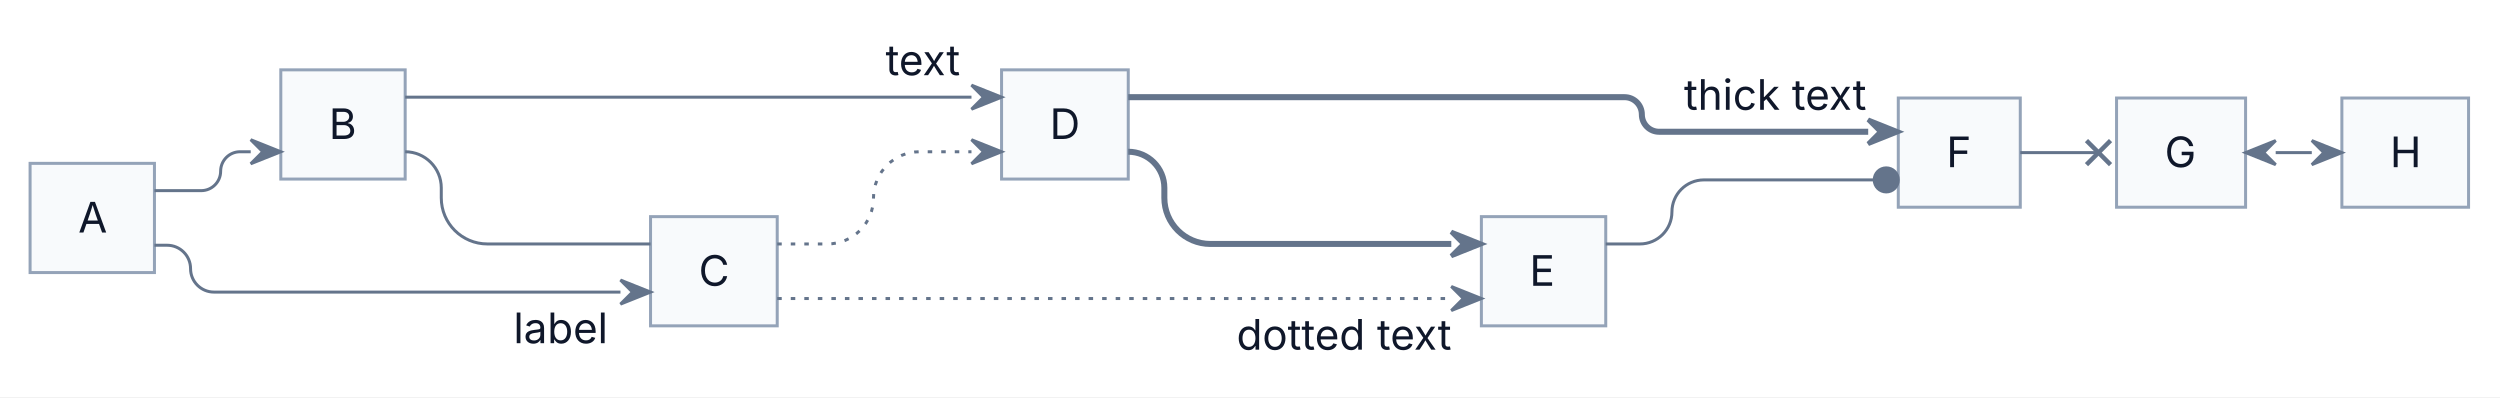
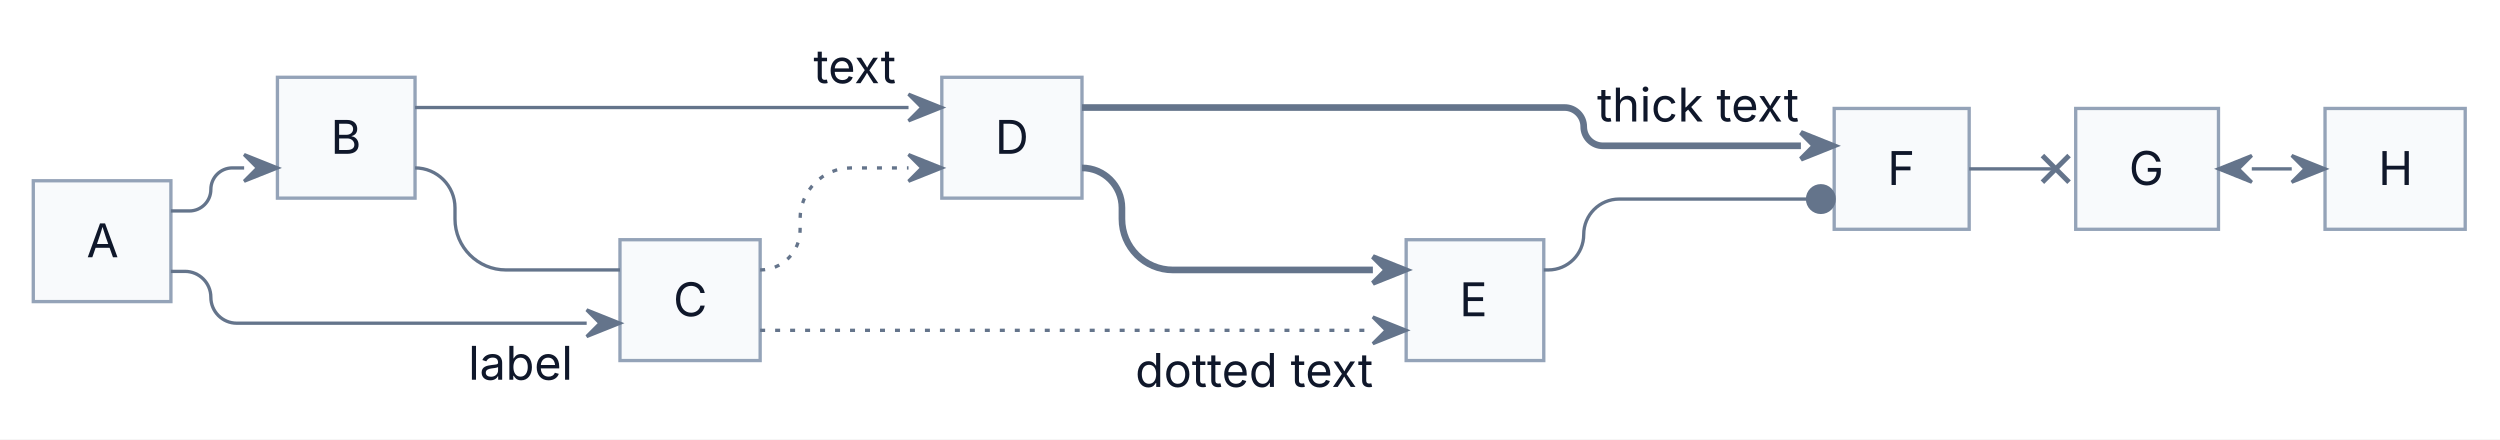
- <svg xmlns="http://www.w3.org/2000/svg" width="831" height="132" viewBox="0 0 831 132">
-   <rect x="0" y="0" width="831" height="132" fill="#FFFFFF" />
+ <svg xmlns="http://www.w3.org/2000/svg" width="751" height="132" viewBox="0 0 751 132">
+   <rect x="0" y="0" width="751" height="132" fill="#FFFFFF" />
  <g transform="translate(10,12)">
    <g>
      <rect x="0" y="42.3" width="41.34" height="36.3" fill="#F8FAFC" stroke="#94A3B8" stroke-width="1" />
-       <rect x="83.34" y="11.22" width="41.34" height="36.3" fill="#F8FAFC" stroke="#94A3B8" stroke-width="1" />
-       <rect x="206.24" y="60.01" width="42.11" height="36.3" fill="#F8FAFC" stroke="#94A3B8" stroke-width="1" />
-       <rect x="322.92" y="11.22" width="42.11" height="36.3" fill="#F8FAFC" stroke="#94A3B8" stroke-width="1" />
-       <rect x="482.41" y="60.01" width="41.34" height="36.3" fill="#F8FAFC" stroke="#94A3B8" stroke-width="1" />
-       <rect x="620.99" y="20.58" width="40.55" height="36.3" fill="#F8FAFC" stroke="#94A3B8" stroke-width="1" />
-       <rect x="693.54" y="20.58" width="42.89" height="36.3" fill="#F8FAFC" stroke="#94A3B8" stroke-width="1" />
-       <rect x="768.44" y="20.58" width="42.11" height="36.3" fill="#F8FAFC" stroke="#94A3B8" stroke-width="1" />
+       <rect x="73.34" y="11.22" width="41.34" height="36.3" fill="#F8FAFC" stroke="#94A3B8" stroke-width="1" />
+       <rect x="176.24" y="60.01" width="42.11" height="36.3" fill="#F8FAFC" stroke="#94A3B8" stroke-width="1" />
+       <rect x="272.92" y="11.22" width="42.11" height="36.3" fill="#F8FAFC" stroke="#94A3B8" stroke-width="1" />
+       <rect x="412.41" y="60.01" width="41.34" height="36.3" fill="#F8FAFC" stroke="#94A3B8" stroke-width="1" />
+       <rect x="540.99" y="20.58" width="40.55" height="36.3" fill="#F8FAFC" stroke="#94A3B8" stroke-width="1" />
+       <rect x="613.54" y="20.58" width="42.89" height="36.3" fill="#F8FAFC" stroke="#94A3B8" stroke-width="1" />
+       <rect x="688.44" y="20.58" width="42.11" height="36.3" fill="#F8FAFC" stroke="#94A3B8" stroke-width="1" />
    </g>
    <g id="lines">
-       <path d="M41.34,51.37 L56.88,51.37 C60.44,51.37 63.34,48.48 63.34,44.91 L63.34,44.91 C63.34,41.34 66.23,38.44 69.8,38.44 L73.34,38.44" fill="none" stroke="#64748B" stroke-width="1" />
-       <path d="M124.68,38.44 L124.68,38.44 C131.3,38.44 136.68,43.82 136.68,50.44 L136.68,53.77 C136.68,62.23 143.54,69.09 152,69.09 L206.24,69.09" fill="none" stroke="#64748B" stroke-width="1" />
-       <path d="M248.35,69.09 L265.03,69.09 C273.49,69.09 280.35,62.23 280.35,53.77 L280.35,53.77 C280.35,45.3 287.21,38.44 295.67,38.44 L312.92,38.44" fill="none" stroke="#64748B" stroke-width="1" stroke-dasharray="1.5,3" />
-       <path d="M365.03,38.44 L365.03,38.44 C371.66,38.44 377.03,43.82 377.03,50.44 L377.03,53.77 C377.03,62.23 383.89,69.09 392.35,69.09 L472.41,69.09" fill="none" stroke="#64748B" stroke-width="2" />
-       <path d="M523.75,69.09 L535.1,69.09 C540.98,69.09 545.75,64.32 545.75,58.44 L545.75,58.44 C545.75,52.57 550.51,47.8 556.39,47.8 L612.99,47.8" fill="none" stroke="#64748B" stroke-width="1" />
-       <polyline points="661.54,38.73 687.54,38.73" fill="none" stroke="#64748B" stroke-width="1" />
-       <polyline points="746.44,38.73 758.44,38.73" fill="none" stroke="#64748B" stroke-width="1" />
-       <path d="M41.34,69.52 L45.55,69.52 C49.85,69.52 53.34,73 53.34,77.3 L53.34,77.3 C53.34,81.6 56.82,85.09 61.12,85.09 L196.24,85.09" fill="none" stroke="#64748B" stroke-width="1" />
-       <polyline points="124.68,20.3 312.92,20.3" fill="none" stroke="#64748B" stroke-width="1" />
-       <polyline points="248.35,87.23 472.41,87.23" fill="none" stroke="#64748B" stroke-width="1" stroke-dasharray="1.5,3" />
-       <path d="M365.03,20.3 L529.99,20.3 C533.17,20.3 535.75,22.87 535.75,26.05 L535.75,26.05 C535.75,29.23 538.32,31.8 541.5,31.8 L610.99,31.8" fill="none" stroke="#64748B" stroke-width="2" />
-       <polygon points="73.34,42.44 83.34,38.44 73.34,34.44 77.34,38.44" fill="#64748B" stroke="#64748B" stroke-width="1" />
-       <polygon points="312.92,42.44 322.92,38.44 312.92,34.44 316.92,38.44" fill="#64748B" stroke="#64748B" stroke-width="1" />
-       <polygon points="472.41,73.09 482.41,69.09 472.41,65.09 476.41,69.09" fill="#64748B" stroke="#64748B" stroke-width="1.5" />
-       <ellipse cx="616.99" cy="47.8" rx="4" ry="4" fill="#64748B" stroke="#64748B" stroke-width="1" />
-       <polyline points="683.54,34.73 691.54,42.73" fill="none" stroke="#64748B" stroke-width="1.5" />
-       <polyline points="683.54,42.73 691.54,34.73" fill="none" stroke="#64748B" stroke-width="1.5" />
-       <polygon points="758.44,42.73 768.44,38.73 758.44,34.73 762.44,38.73" fill="#64748B" stroke="#64748B" stroke-width="1" />
-       <polygon points="746.44,34.73 736.44,38.73 746.44,42.73 742.44,38.73" fill="#64748B" stroke="#64748B" stroke-width="1" />
-       <polygon points="196.24,89.09 206.24,85.09 196.24,81.09 200.24,85.09" fill="#64748B" stroke="#64748B" stroke-width="1" />
-       <polygon points="312.92,24.3 322.92,20.3 312.92,16.3 316.92,20.3" fill="#64748B" stroke="#64748B" stroke-width="1" />
-       <polygon points="472.41,91.23 482.41,87.23 472.41,83.23 476.41,87.23" fill="#64748B" stroke="#64748B" stroke-width="1" />
-       <polygon points="610.99,35.8 620.99,31.8 610.99,27.8 614.99,31.8" fill="#64748B" stroke="#64748B" stroke-width="1.5" />
+       <path d="M41.34,51.37 L46.88,51.37 C50.44,51.37 53.34,48.48 53.34,44.91 L53.34,44.91 C53.34,41.34 56.23,38.44 59.8,38.44 L63.34,38.44" fill="none" stroke="#64748B" stroke-width="1" />
+       <path d="M114.68,38.44 L114.68,38.44 C121.3,38.44 126.68,43.82 126.68,50.44 L126.68,53.77 C126.68,62.23 133.54,69.09 142,69.09 L176.24,69.09" fill="none" stroke="#64748B" stroke-width="1" />
+       <path d="M218.35,69.09 L218.35,69.09 C224.98,69.09 230.35,63.71 230.35,57.09 L230.35,53.77 C230.35,45.3 237.21,38.44 245.67,38.44 L262.92,38.44" fill="none" stroke="#64748B" stroke-width="1" stroke-dasharray="1.5,3" />
+       <path d="M315.03,38.44 L315.03,38.44 C321.66,38.44 327.03,43.82 327.03,50.44 L327.03,53.77 C327.03,62.23 333.89,69.09 342.35,69.09 L402.41,69.09" fill="none" stroke="#64748B" stroke-width="2" />
+       <path d="M453.75,69.09 L455.1,69.09 C460.98,69.09 465.75,64.32 465.75,58.44 L465.75,58.44 C465.75,52.57 470.51,47.8 476.39,47.8 L532.99,47.8" fill="none" stroke="#64748B" stroke-width="1" />
+       <polyline points="581.54,38.73 607.54,38.73" fill="none" stroke="#64748B" stroke-width="1" />
+       <polyline points="666.44,38.73 678.44,38.73" fill="none" stroke="#64748B" stroke-width="1" />
+       <path d="M41.34,69.52 L45.55,69.52 C49.85,69.52 53.34,73 53.34,77.3 L53.34,77.3 C53.34,81.6 56.82,85.09 61.12,85.09 L166.24,85.09" fill="none" stroke="#64748B" stroke-width="1" />
+       <polyline points="114.68,20.3 262.92,20.3" fill="none" stroke="#64748B" stroke-width="1" />
+       <polyline points="218.35,87.23 402.41,87.23" fill="none" stroke="#64748B" stroke-width="1" stroke-dasharray="1.5,3" />
+       <path d="M315.03,20.3 L459.99,20.3 C463.17,20.3 465.75,22.87 465.75,26.05 L465.75,26.05 C465.75,29.23 468.32,31.8 471.5,31.8 L530.99,31.8" fill="none" stroke="#64748B" stroke-width="2" />
+       <polygon points="63.34,42.44 73.34,38.44 63.34,34.44 67.34,38.44" fill="#64748B" stroke="#64748B" stroke-width="1" />
+       <polygon points="262.92,42.44 272.92,38.44 262.92,34.44 266.92,38.44" fill="#64748B" stroke="#64748B" stroke-width="1" />
+       <polygon points="402.41,73.09 412.41,69.09 402.41,65.09 406.41,69.09" fill="#64748B" stroke="#64748B" stroke-width="1.5" />
+       <ellipse cx="536.99" cy="47.8" rx="4" ry="4" fill="#64748B" stroke="#64748B" stroke-width="1" />
+       <polyline points="603.54,34.73 611.54,42.73" fill="none" stroke="#64748B" stroke-width="1.5" />
+       <polyline points="603.54,42.73 611.54,34.73" fill="none" stroke="#64748B" stroke-width="1.5" />
+       <polygon points="678.44,42.73 688.44,38.73 678.44,34.73 682.44,38.73" fill="#64748B" stroke="#64748B" stroke-width="1" />
+       <polygon points="666.44,34.73 656.44,38.73 666.44,42.73 662.44,38.73" fill="#64748B" stroke="#64748B" stroke-width="1" />
+       <polygon points="166.24,89.09 176.24,85.09 166.24,81.09 170.24,85.09" fill="#64748B" stroke="#64748B" stroke-width="1" />
+       <polygon points="262.92,24.3 272.92,20.3 262.92,16.3 266.92,20.3" fill="#64748B" stroke="#64748B" stroke-width="1" />
+       <polygon points="402.41,91.23 412.41,87.23 402.41,83.23 406.41,87.23" fill="#64748B" stroke="#64748B" stroke-width="1" />
+       <polygon points="530.99,35.8 540.99,31.8 530.99,27.8 534.99,31.8" fill="#64748B" stroke="#64748B" stroke-width="1.5" />
    </g>
    <g>
      <text font-family="Inter, ui-sans-serif, system-ui, -apple-system, &quot;Segoe UI&quot;, &quot;DejaVu Sans&quot;, &quot;Liberation Sans&quot;, sans-serif, &quot;Noto Color Emoji&quot;, &quot;Apple Color Emoji&quot;, &quot;Segoe UI Emoji&quot;" xml:space="preserve">
        <tspan x="16" y="65.29" font-size="14" fill="#0F172A" textLength="9.34" lengthAdjust="spacing">A</tspan>
      </text>
      <text font-family="Inter, ui-sans-serif, system-ui, -apple-system, &quot;Segoe UI&quot;, &quot;DejaVu Sans&quot;, &quot;Liberation Sans&quot;, sans-serif, &quot;Noto Color Emoji&quot;, &quot;Apple Color Emoji&quot;, &quot;Segoe UI Emoji&quot;" xml:space="preserve">
-         <tspan x="99.34" y="34.21" font-size="14" fill="#0F172A" textLength="9.34" lengthAdjust="spacing">B</tspan>
+         <tspan x="89.34" y="34.21" font-size="14" fill="#0F172A" textLength="9.34" lengthAdjust="spacing">B</tspan>
      </text>
      <text font-family="Inter, ui-sans-serif, system-ui, -apple-system, &quot;Segoe UI&quot;, &quot;DejaVu Sans&quot;, &quot;Liberation Sans&quot;, sans-serif, &quot;Noto Color Emoji&quot;, &quot;Apple Color Emoji&quot;, &quot;Segoe UI Emoji&quot;" xml:space="preserve">
-         <tspan x="222.24" y="83" font-size="14" fill="#0F172A" textLength="10.11" lengthAdjust="spacing">C</tspan>
+         <tspan x="192.24" y="83" font-size="14" fill="#0F172A" textLength="10.11" lengthAdjust="spacing">C</tspan>
      </text>
      <text font-family="Inter, ui-sans-serif, system-ui, -apple-system, &quot;Segoe UI&quot;, &quot;DejaVu Sans&quot;, &quot;Liberation Sans&quot;, sans-serif, &quot;Noto Color Emoji&quot;, &quot;Apple Color Emoji&quot;, &quot;Segoe UI Emoji&quot;" xml:space="preserve">
-         <tspan x="338.92" y="34.21" font-size="14" fill="#0F172A" textLength="10.11" lengthAdjust="spacing">D</tspan>
+         <tspan x="288.92" y="34.21" font-size="14" fill="#0F172A" textLength="10.11" lengthAdjust="spacing">D</tspan>
      </text>
      <text font-family="Inter, ui-sans-serif, system-ui, -apple-system, &quot;Segoe UI&quot;, &quot;DejaVu Sans&quot;, &quot;Liberation Sans&quot;, sans-serif, &quot;Noto Color Emoji&quot;, &quot;Apple Color Emoji&quot;, &quot;Segoe UI Emoji&quot;" xml:space="preserve">
-         <tspan x="498.41" y="83" font-size="14" fill="#0F172A" textLength="9.34" lengthAdjust="spacing">E</tspan>
+         <tspan x="428.41" y="83" font-size="14" fill="#0F172A" textLength="9.34" lengthAdjust="spacing">E</tspan>
      </text>
      <text font-family="Inter, ui-sans-serif, system-ui, -apple-system, &quot;Segoe UI&quot;, &quot;DejaVu Sans&quot;, &quot;Liberation Sans&quot;, sans-serif, &quot;Noto Color Emoji&quot;, &quot;Apple Color Emoji&quot;, &quot;Segoe UI Emoji&quot;" xml:space="preserve">
-         <tspan x="636.99" y="43.57" font-size="14" fill="#0F172A" textLength="8.55" lengthAdjust="spacing">F</tspan>
+         <tspan x="556.99" y="43.57" font-size="14" fill="#0F172A" textLength="8.55" lengthAdjust="spacing">F</tspan>
      </text>
      <text font-family="Inter, ui-sans-serif, system-ui, -apple-system, &quot;Segoe UI&quot;, &quot;DejaVu Sans&quot;, &quot;Liberation Sans&quot;, sans-serif, &quot;Noto Color Emoji&quot;, &quot;Apple Color Emoji&quot;, &quot;Segoe UI Emoji&quot;" xml:space="preserve">
-         <tspan x="709.54" y="43.57" font-size="14" fill="#0F172A" textLength="10.89" lengthAdjust="spacing">G</tspan>
+         <tspan x="629.54" y="43.57" font-size="14" fill="#0F172A" textLength="10.89" lengthAdjust="spacing">G</tspan>
      </text>
      <text font-family="Inter, ui-sans-serif, system-ui, -apple-system, &quot;Segoe UI&quot;, &quot;DejaVu Sans&quot;, &quot;Liberation Sans&quot;, sans-serif, &quot;Noto Color Emoji&quot;, &quot;Apple Color Emoji&quot;, &quot;Segoe UI Emoji&quot;" xml:space="preserve">
-         <tspan x="784.44" y="43.57" font-size="14" fill="#0F172A" textLength="10.11" lengthAdjust="spacing">H</tspan>
+         <tspan x="704.44" y="43.57" font-size="14" fill="#0F172A" textLength="10.11" lengthAdjust="spacing">H</tspan>
      </text>
-       <rect x="158.68" y="87.09" width="33.57" height="20.3" rx="2" ry="2" fill="#FFFFFF" />
+       <rect x="128.68" y="87.09" width="33.57" height="20.3" rx="2" ry="2" fill="#FFFFFF" />
      <text font-family="Inter, ui-sans-serif, system-ui, -apple-system, &quot;Segoe UI&quot;, &quot;DejaVu Sans&quot;, &quot;Liberation Sans&quot;, sans-serif, &quot;Noto Color Emoji&quot;, &quot;Apple Color Emoji&quot;, &quot;Segoe UI Emoji&quot;" xml:space="preserve">
-         <tspan x="160.68" y="102.08" font-size="14" fill="#0F172A" textLength="29.57" lengthAdjust="spacing">label</tspan>
+         <tspan x="130.68" y="102.08" font-size="14" fill="#0F172A" textLength="29.57" lengthAdjust="spacing">label</tspan>
      </text>
-       <rect x="282.35" y="-2" width="26.57" height="20.3" rx="2" ry="2" fill="#FFFFFF" />
+       <rect x="232.35" y="-2" width="26.57" height="20.3" rx="2" ry="2" fill="#FFFFFF" />
      <text font-family="Inter, ui-sans-serif, system-ui, -apple-system, &quot;Segoe UI&quot;, &quot;DejaVu Sans&quot;, &quot;Liberation Sans&quot;, sans-serif, &quot;Noto Color Emoji&quot;, &quot;Apple Color Emoji&quot;, &quot;Segoe UI Emoji&quot;" xml:space="preserve">
-         <tspan x="284.35" y="12.99" font-size="14" fill="#0F172A" textLength="22.57" lengthAdjust="spacing">text</tspan>
+         <tspan x="234.35" y="12.99" font-size="14" fill="#0F172A" textLength="22.57" lengthAdjust="spacing">text</tspan>
      </text>
-       <rect x="399.03" y="89.23" width="69.38" height="20.3" rx="2" ry="2" fill="#FFFFFF" />
+       <rect x="329.03" y="89.23" width="69.38" height="20.3" rx="2" ry="2" fill="#FFFFFF" />
      <text font-family="Inter, ui-sans-serif, system-ui, -apple-system, &quot;Segoe UI&quot;, &quot;DejaVu Sans&quot;, &quot;Liberation Sans&quot;, sans-serif, &quot;Noto Color Emoji&quot;, &quot;Apple Color Emoji&quot;, &quot;Segoe UI Emoji&quot;" xml:space="preserve">
-         <tspan x="401.03" y="104.23" font-size="14" fill="#0F172A" textLength="65.38" lengthAdjust="spacing">dotted text</tspan>
+         <tspan x="331.03" y="104.23" font-size="14" fill="#0F172A" textLength="65.38" lengthAdjust="spacing">dotted text</tspan>
      </text>
-       <rect x="547.75" y="9.51" width="59.24" height="20.3" rx="2" ry="2" fill="#FFFFFF" />
+       <rect x="467.75" y="9.51" width="59.24" height="20.3" rx="2" ry="2" fill="#FFFFFF" />
      <text font-family="Inter, ui-sans-serif, system-ui, -apple-system, &quot;Segoe UI&quot;, &quot;DejaVu Sans&quot;, &quot;Liberation Sans&quot;, sans-serif, &quot;Noto Color Emoji&quot;, &quot;Apple Color Emoji&quot;, &quot;Segoe UI Emoji&quot;" xml:space="preserve">
-         <tspan x="549.75" y="24.5" font-size="14" fill="#0F172A" textLength="55.24" lengthAdjust="spacing">thick text</tspan>
+         <tspan x="469.75" y="24.5" font-size="14" fill="#0F172A" textLength="55.24" lengthAdjust="spacing">thick text</tspan>
      </text>
    </g>
  </g>
</svg>
